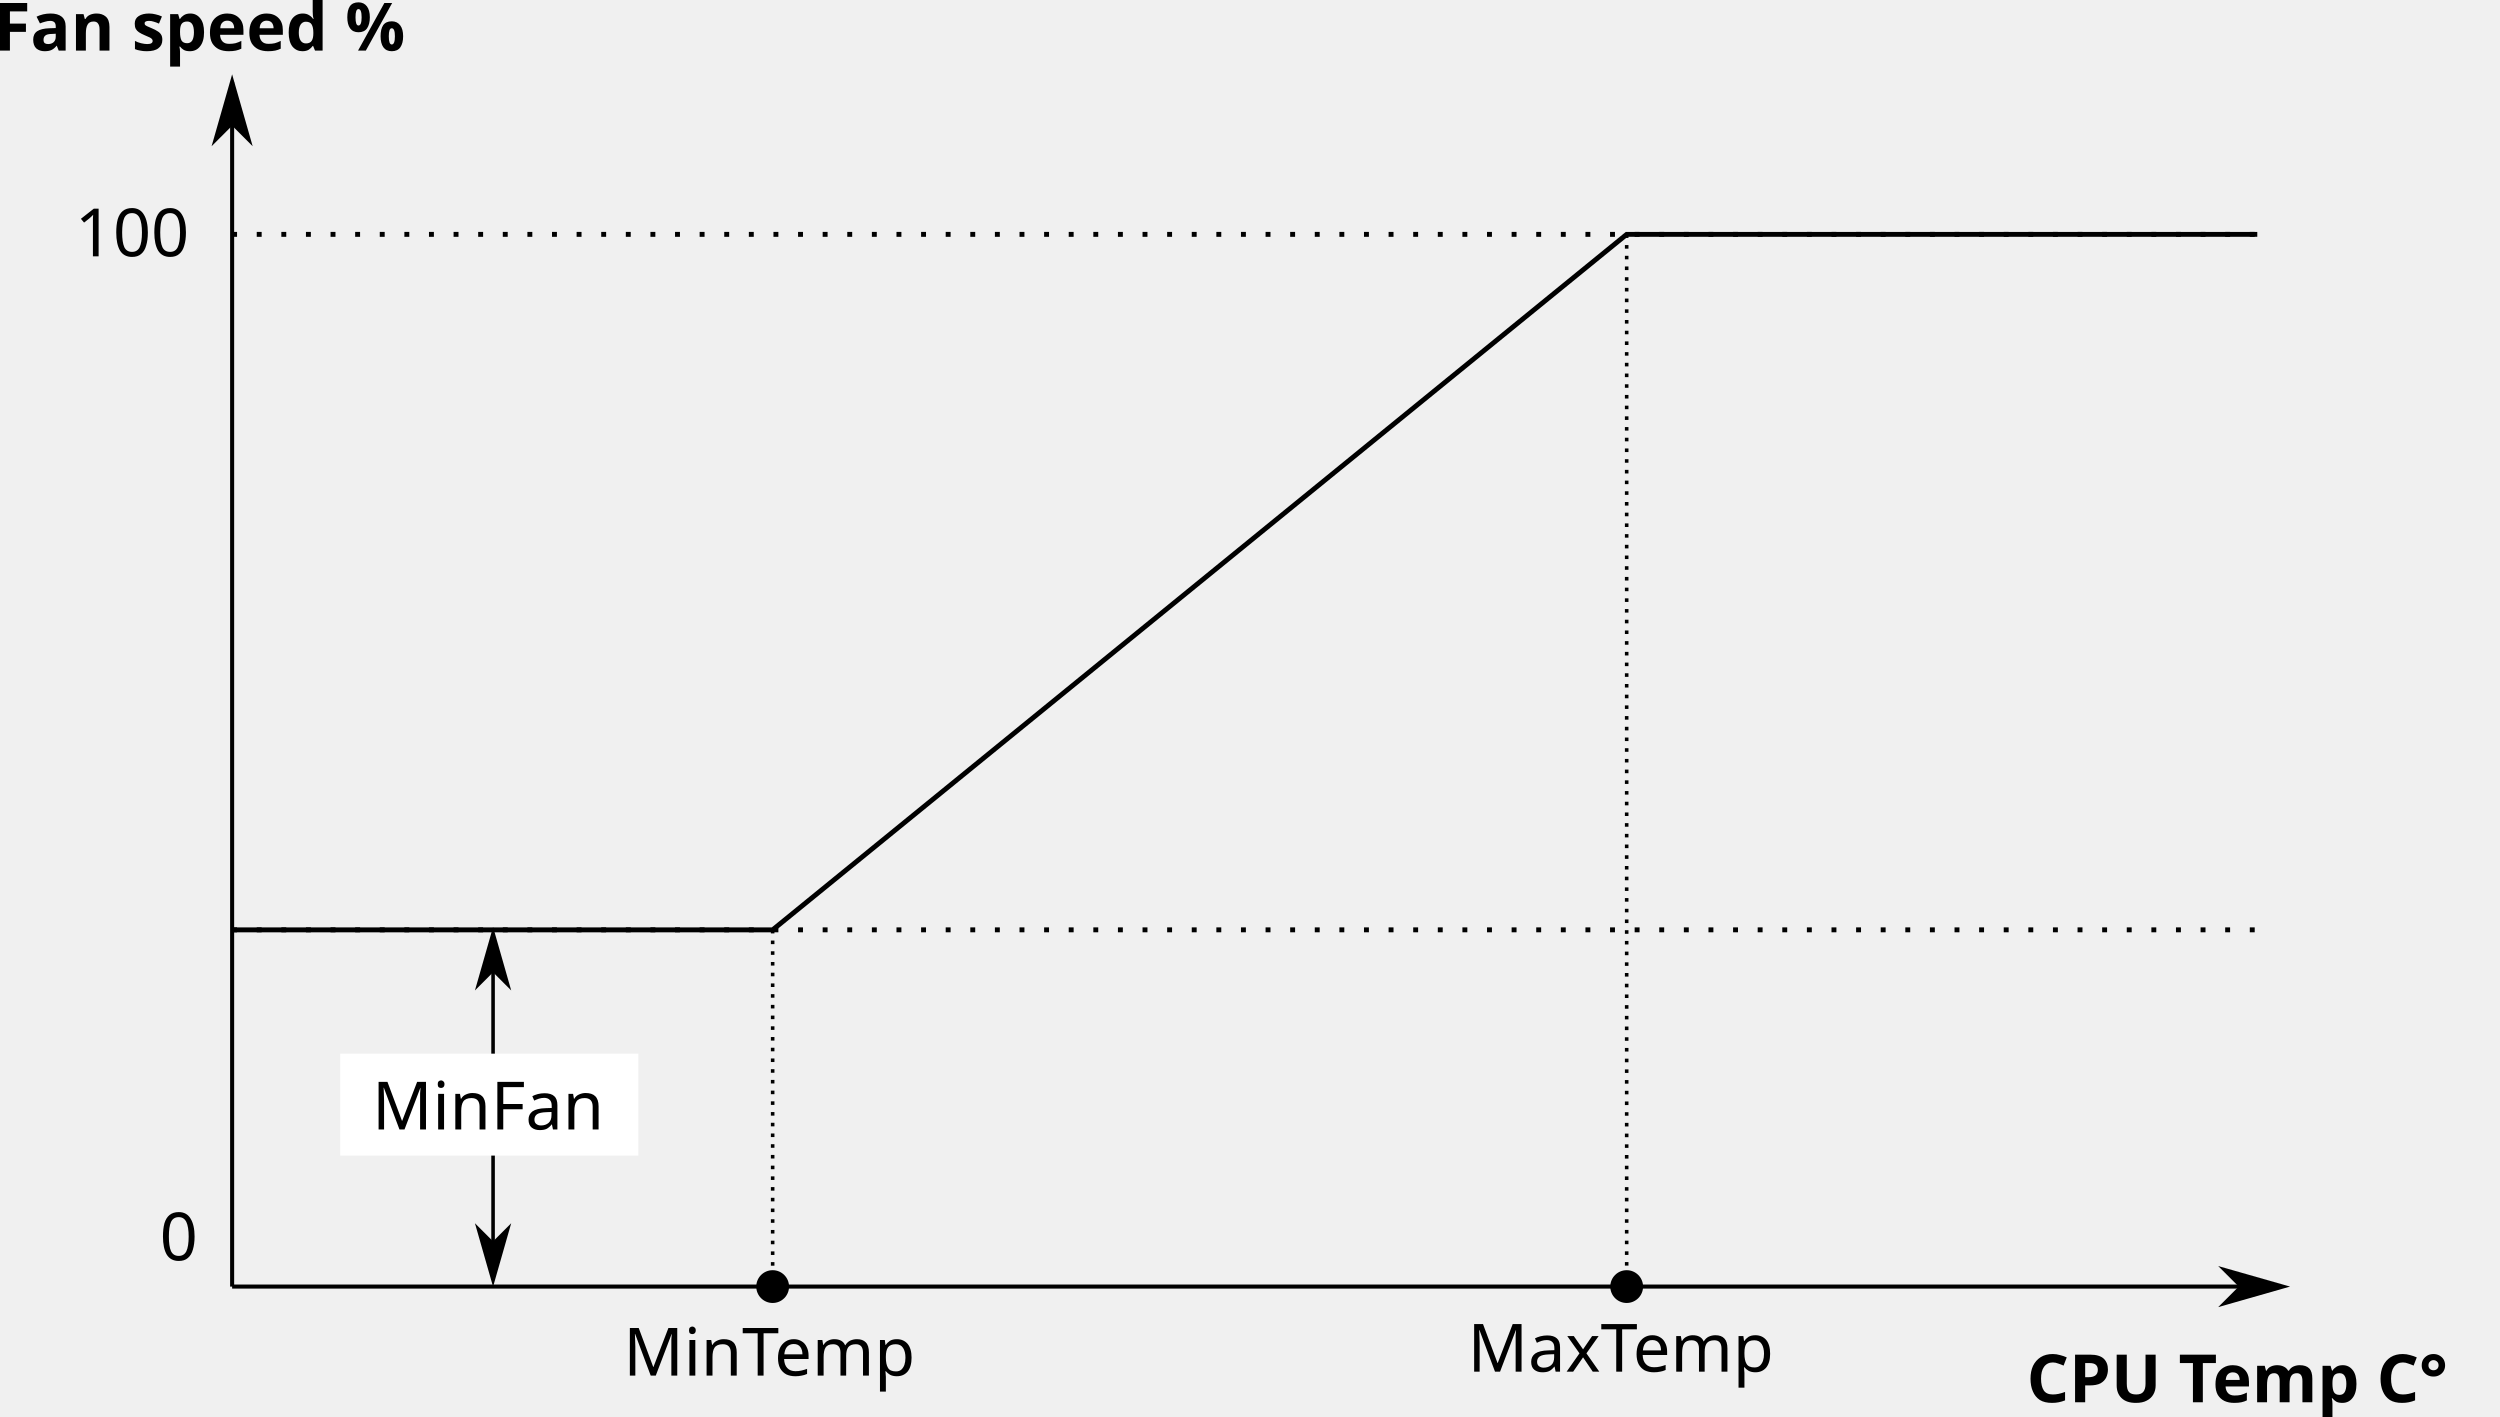
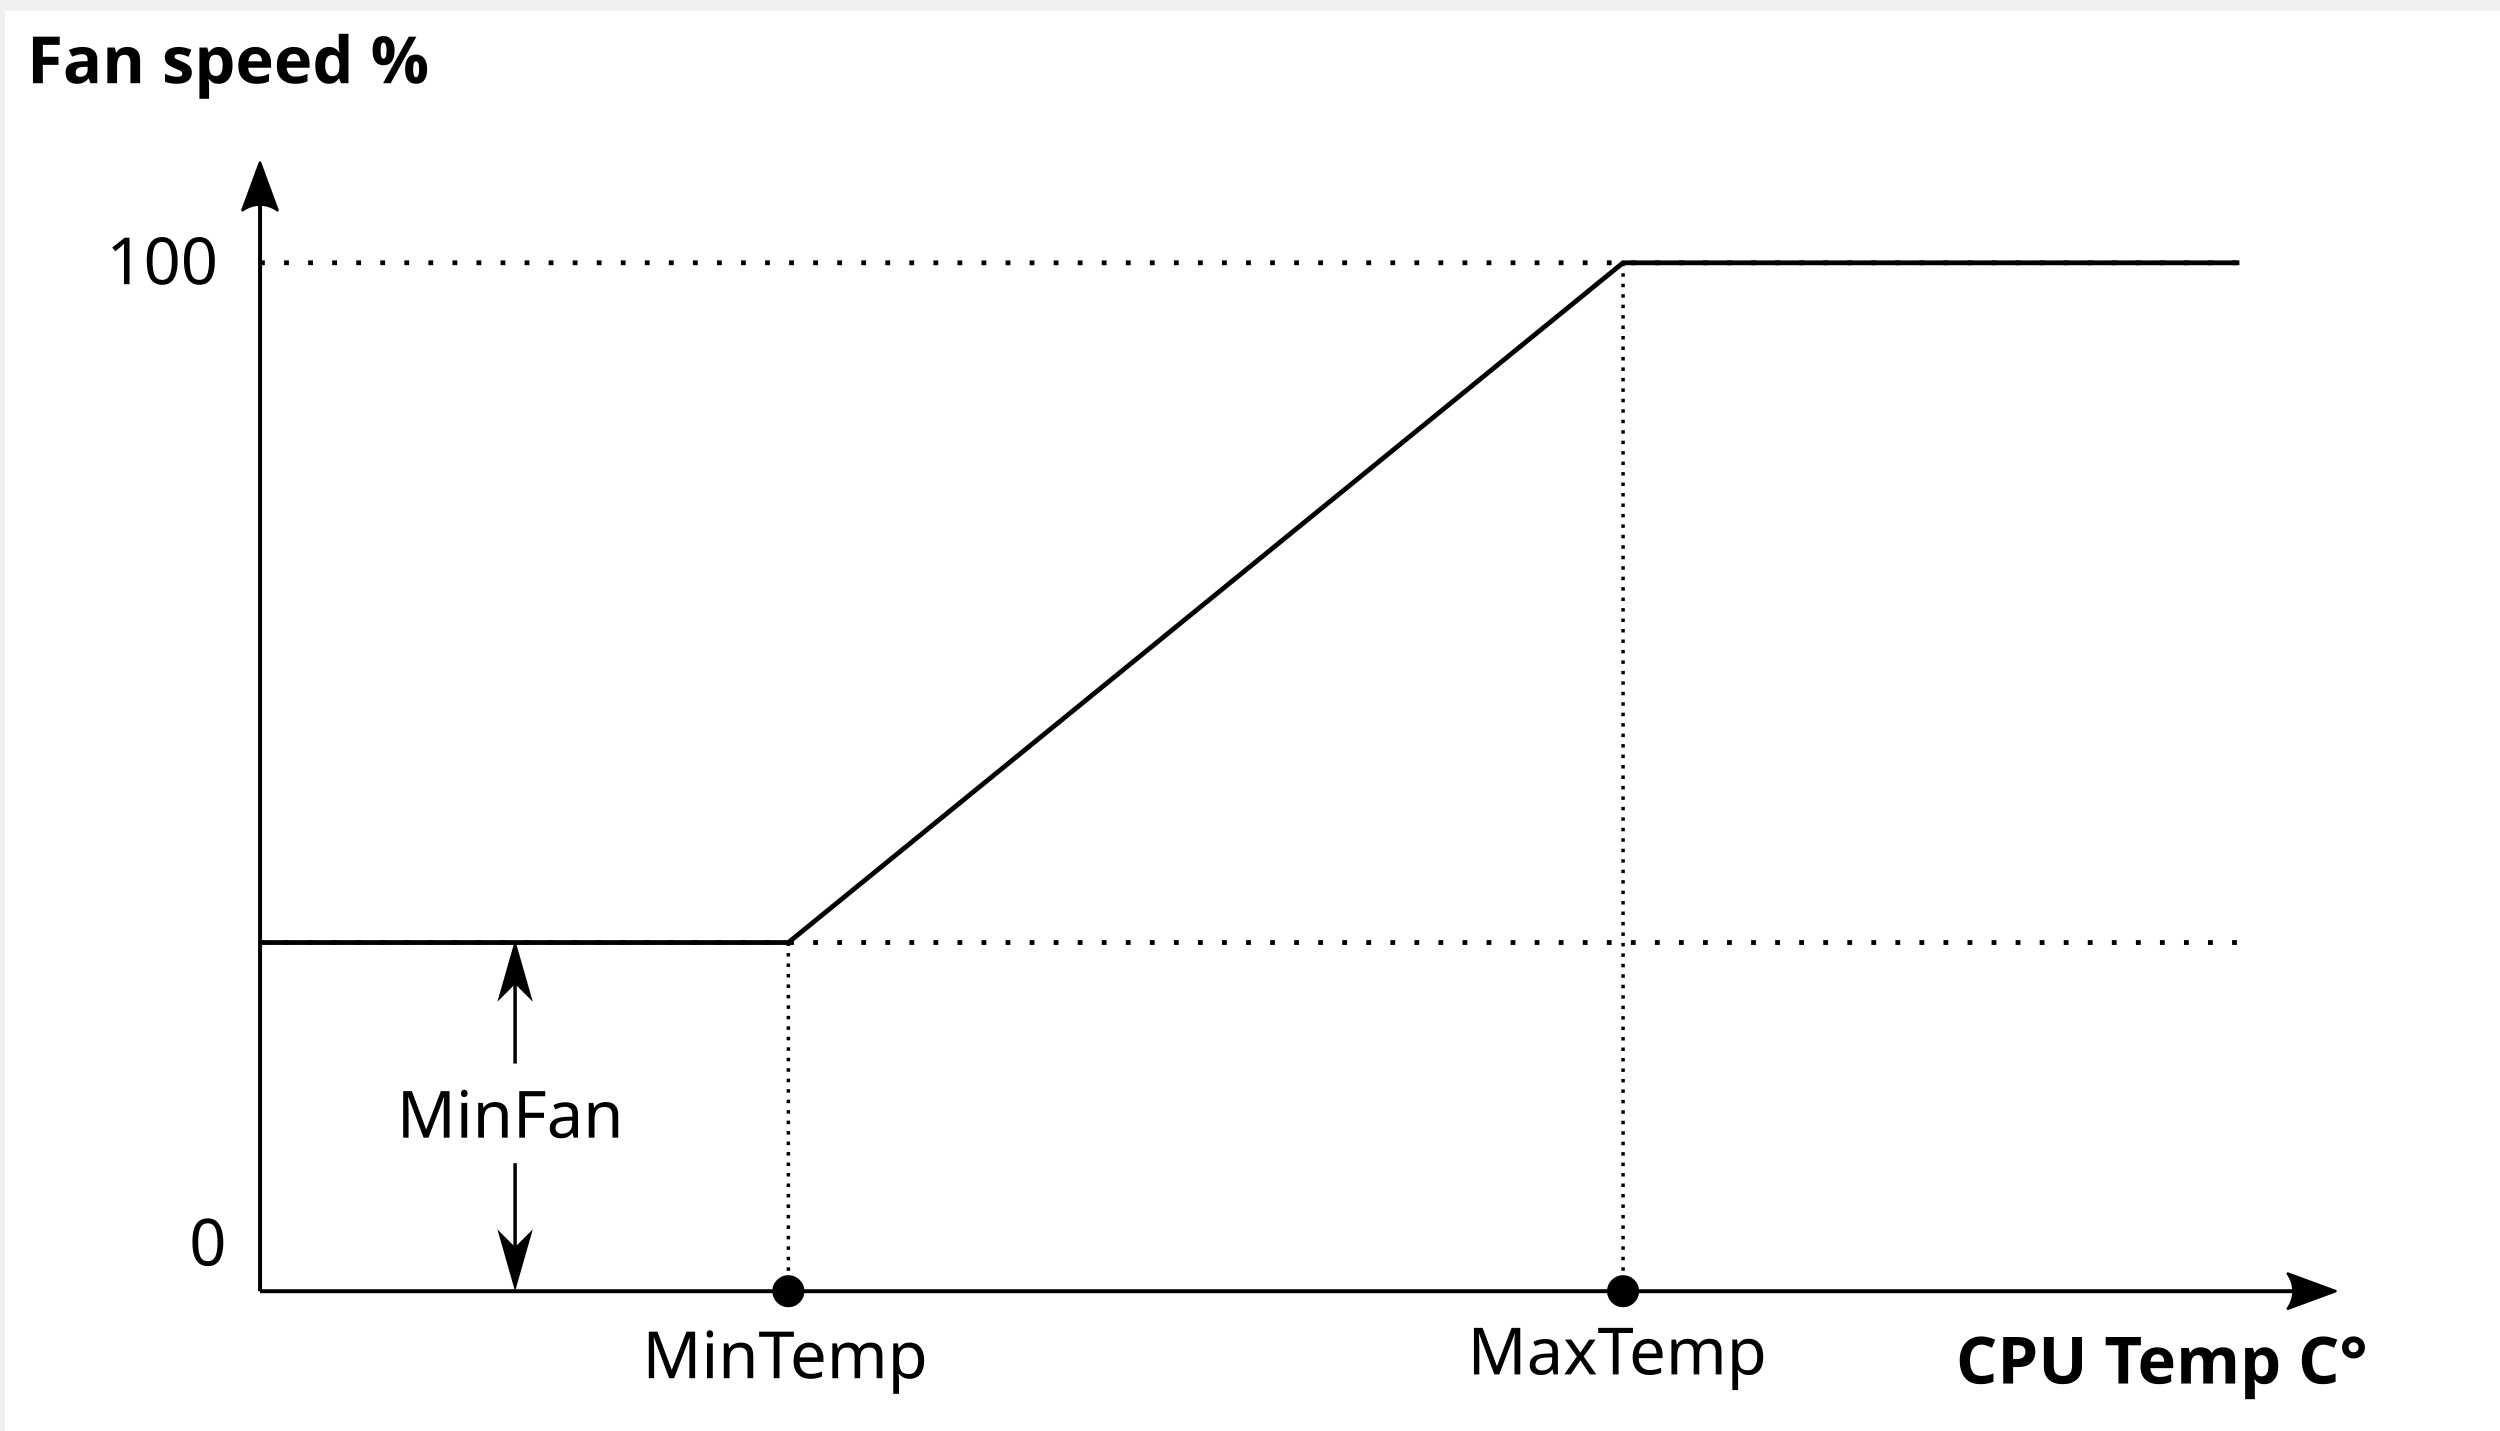
- <svg xmlns="http://www.w3.org/2000/svg" id="svg8" version="1.1" viewBox="0 0 185.425 105.032" height="105.032mm" width="185.425mm">
+ <svg xmlns="http://www.w3.org/2000/svg" id="svg8" version="1.1" viewBox="0 0 189.715 108.535" height="108.535mm" width="189.715mm">
  <defs id="defs2">
+     <marker orient="auto" refY="0.0" refX="0.0" id="marker1859" style="overflow:visible;">
+       <path id="path1857" style="fill-rule:evenodd;stroke-width:0.625;stroke-linejoin:round;stroke:#000000;stroke-opacity:1;fill:#000000;fill-opacity:1" d="M 8.719,4.034 L -2.207,0.016 L 8.719,-4.002 C 6.973,-1.63 6.983,1.616 8.719,4.034 z " transform="scale(1.1) rotate(180) translate(1,0)" />
+     </marker>
+     <marker orient="auto" refY="0.0" refX="0.0" id="Arrow2Lstart" style="overflow:visible">
+       <path id="path1419" style="fill-rule:evenodd;stroke-width:0.625;stroke-linejoin:round;stroke:#000000;stroke-opacity:1;fill:#000000;fill-opacity:1" d="M 8.719,4.034 L -2.207,0.016 L 8.719,-4.002 C 6.973,-1.63 6.983,1.616 8.719,4.034 z " transform="scale(1.1) translate(1,0)" />
+     </marker>
+     <marker orient="auto" refY="0.0" refX="0.0" id="marker1679" style="overflow:visible;">
+       <path id="path1677" style="fill-rule:evenodd;stroke-width:0.625;stroke-linejoin:round;stroke:#000000;stroke-opacity:1;fill:#000000;fill-opacity:1" d="M 8.719,4.034 L -2.207,0.016 L 8.719,-4.002 C 6.973,-1.63 6.983,1.616 8.719,4.034 z " transform="scale(1.1) rotate(180) translate(1,0)" />
+     </marker>
+     <marker orient="auto" refY="0.0" refX="0.0" id="Arrow2Lend" style="overflow:visible;">
+       <path id="path1422" style="fill-rule:evenodd;stroke-width:0.625;stroke-linejoin:round;stroke:#000000;stroke-opacity:1;fill:#000000;fill-opacity:1" d="M 8.719,4.034 L -2.207,0.016 L 8.719,-4.002 C 6.973,-1.63 6.983,1.616 8.719,4.034 z " transform="scale(1.1) rotate(180) translate(1,0)" />
+     </marker>
    <marker orient="auto" refY="0" refX="0" id="marker5189" style="overflow:visible">
      <path id="path5187" d="M 0,0 5,-5 -12.5,0 5,5 Z" style="fill:#000000;fill-opacity:1;fill-rule:evenodd;stroke:#000000;stroke-width:1pt;stroke-opacity:1" transform="matrix(0.8,0,0,0.8,10,0)" />
    </marker>
    <marker style="overflow:visible" id="Arrow1Lstart" refX="0" refY="0" orient="auto">
      <path transform="matrix(0.8,0,0,0.8,10,0)" style="fill:#000000;fill-opacity:1;fill-rule:evenodd;stroke:#000000;stroke-width:1pt;stroke-opacity:1" d="M 0,0 5,-5 -12.5,0 5,5 Z" id="path4526" />
    </marker>
    <marker style="overflow:visible" id="marker4810" refX="0" refY="0" orient="auto">
      <path transform="matrix(-0.8,0,0,-0.8,-10,0)" style="fill:#000000;fill-opacity:1;fill-rule:evenodd;stroke:#000000;stroke-width:1pt;stroke-opacity:1" d="M 0,0 5,-5 -12.5,0 5,5 Z" id="path4808" />
    </marker>
    <marker style="overflow:visible" id="Arrow1Lend" refX="0" refY="0" orient="auto">
      <path transform="matrix(-0.8,0,0,-0.8,-10,0)" style="fill:#000000;fill-opacity:1;fill-rule:evenodd;stroke:#000000;stroke-width:1pt;stroke-opacity:1" d="M 0,0 5,-5 -12.5,0 5,5 Z" id="path4529" />
    </marker>
  </defs>
-   <g id="layer1" transform="translate(-8.975032,-47.6269)">
-     <path id="path10" d="m 26.192,143.053 c 152.334,0 152.056,0 152.056,0" style="fill:none;stroke:#000000;stroke-width:0.3;stroke-linecap:butt;stroke-linejoin:miter;stroke-miterlimit:4;stroke-dasharray:none;stroke-opacity:1;marker-end:url(#Arrow1Lstart)" />
-     <path id="path12" d="m 26.192,143.053 c 0,-89.33 0,-89.33 0,-89.33" style="fill:none;stroke:#000000;stroke-width:0.3;stroke-linecap:butt;stroke-linejoin:miter;stroke-miterlimit:4;stroke-dasharray:none;stroke-opacity:1;marker-end:url(#Arrow1Lend)" />
-     <text id="text5092" y="51.379" x="8.522" style="font-style:normal;font-weight:normal;font-size:10.583px;line-height:1.25;font-family:sans-serif;letter-spacing:0px;word-spacing:0px;fill:#000000;fill-opacity:1;stroke:none;stroke-width:0.265" xml:space="preserve">
-       <tspan style="font-style:normal;font-variant:normal;font-weight:bold;font-stretch:normal;font-size:4.939px;font-family:sans-serif;-inkscape-font-specification:'sans-serif, Bold';font-variant-ligatures:normal;font-variant-caps:normal;font-variant-numeric:normal;font-feature-settings:normal;text-align:start;writing-mode:lr-tb;text-anchor:start;stroke-width:0.265" y="51.379" x="8.522" id="tspan5090">Fan speed %</tspan>
+   <g id="layer2" style="display:inline">
+     <rect style="opacity:1;fill:#ffffff;fill-opacity:1;stroke:none;stroke-width:0.4;stroke-linecap:round;stroke-linejoin:miter;stroke-miterlimit:4;stroke-dasharray:none;stroke-dashoffset:0;stroke-opacity:0.949" id="rect894" width="189.715" height="108.535" x="0.372" y="0.808" />
+   </g>
+   <g id="layer3">
+     <path style="fill:none;stroke:#000000;stroke-width:0.3;stroke-linecap:butt;stroke-linejoin:miter;stroke-miterlimit:4;stroke-dasharray:none;stroke-opacity:1;marker-end:url(#marker1859)" d="M 19.734,97.985 H 176.824" id="path10" />
+     <path style="fill:none;stroke:#000000;stroke-width:0.3;stroke-linecap:butt;stroke-linejoin:miter;stroke-miterlimit:4;stroke-dasharray:none;stroke-opacity:1;marker-end:url(#Arrow2Lend)" d="m 19.734,97.985 0,-85.24" id="path12" />
+     <text xml:space="preserve" style="font-style:normal;font-weight:normal;font-size:10.583px;line-height:1.25;font-family:sans-serif;letter-spacing:0px;word-spacing:0px;fill:#000000;fill-opacity:1;stroke:none;stroke-width:0.265" x="2.064" y="6.312" id="text5092">
+       <tspan id="tspan5090" x="2.064" y="6.312" style="font-style:normal;font-variant:normal;font-weight:bold;font-stretch:normal;font-size:4.939px;font-family:sans-serif;-inkscape-font-specification:'sans-serif, Bold';font-variant-ligatures:normal;font-variant-caps:normal;font-variant-numeric:normal;font-feature-settings:normal;text-align:start;writing-mode:lr-tb;text-anchor:start;stroke-width:0.265">Fan speed %</tspan>
    </text>
-     <text id="text5092-4" y="151.632" x="159.297" style="font-style:normal;font-weight:normal;font-size:10.583px;line-height:1.25;font-family:sans-serif;letter-spacing:0px;word-spacing:0px;fill:#000000;fill-opacity:1;stroke:none;stroke-width:0.265" xml:space="preserve">
-       <tspan y="151.632" x="159.297" style="font-style:normal;font-variant:normal;font-weight:bold;font-stretch:normal;font-size:4.939px;font-family:sans-serif;-inkscape-font-specification:'sans-serif, Bold';font-variant-ligatures:normal;font-variant-caps:normal;font-variant-numeric:normal;font-feature-settings:normal;text-align:start;writing-mode:lr-tb;text-anchor:start" id="tspan5112">CPU Temp C°</tspan>
+     <text xml:space="preserve" style="font-style:normal;font-weight:normal;font-size:10.583px;line-height:1.25;font-family:sans-serif;letter-spacing:0px;word-spacing:0px;fill:#000000;fill-opacity:1;stroke:none;stroke-width:0.265" x="148.434" y="104.991" id="text5092-4">
+       <tspan id="tspan5112" style="font-style:normal;font-variant:normal;font-weight:bold;font-stretch:normal;font-size:4.939px;font-family:sans-serif;-inkscape-font-specification:'sans-serif, Bold';font-variant-ligatures:normal;font-variant-caps:normal;font-variant-numeric:normal;font-feature-settings:normal;text-align:start;writing-mode:lr-tb;text-anchor:start" x="148.434" y="104.991">CPU Temp C°</tspan>
    </text>
-     <text id="text5092-7" y="66.634" x="14.538" style="font-style:normal;font-weight:normal;font-size:10.583px;line-height:1.25;font-family:sans-serif;letter-spacing:0px;word-spacing:0px;fill:#000000;fill-opacity:1;stroke:none;stroke-width:0.265" xml:space="preserve">
-       <tspan style="font-style:normal;font-variant:normal;font-weight:normal;font-stretch:normal;font-size:4.939px;font-family:sans-serif;-inkscape-font-specification:'sans-serif, Normal';font-variant-ligatures:normal;font-variant-caps:normal;font-variant-numeric:normal;font-feature-settings:normal;text-align:start;writing-mode:lr-tb;text-anchor:start;stroke-width:0.265" y="66.634" x="14.538" id="tspan5090-1">100</tspan>
+     <text xml:space="preserve" style="font-style:normal;font-weight:normal;font-size:10.583px;line-height:1.25;font-family:sans-serif;letter-spacing:0px;word-spacing:0px;fill:#000000;fill-opacity:1;stroke:none;stroke-width:0.265" x="8.08" y="21.567" id="text5092-7">
+       <tspan id="tspan5090-1" x="8.08" y="21.567" style="font-style:normal;font-variant:normal;font-weight:normal;font-stretch:normal;font-size:4.939px;font-family:sans-serif;-inkscape-font-specification:'sans-serif, Normal';font-variant-ligatures:normal;font-variant-caps:normal;font-variant-numeric:normal;font-feature-settings:normal;text-align:start;writing-mode:lr-tb;text-anchor:start;stroke-width:0.265">100</tspan>
    </text>
-     <text id="text5092-7-0" y="141.103" x="20.827" style="font-style:normal;font-weight:normal;font-size:10.583px;line-height:1.25;font-family:sans-serif;letter-spacing:0px;word-spacing:0px;fill:#000000;fill-opacity:1;stroke:none;stroke-width:0.265" xml:space="preserve">
-       <tspan style="font-style:normal;font-variant:normal;font-weight:normal;font-stretch:normal;font-size:4.939px;font-family:sans-serif;-inkscape-font-specification:'sans-serif, Normal';font-variant-ligatures:normal;font-variant-caps:normal;font-variant-numeric:normal;font-feature-settings:normal;text-align:start;writing-mode:lr-tb;text-anchor:start;stroke-width:0.265" y="141.103" x="20.827" id="tspan5090-1-4">0</tspan>
+     <text xml:space="preserve" style="font-style:normal;font-weight:normal;font-size:10.583px;line-height:1.25;font-family:sans-serif;letter-spacing:0px;word-spacing:0px;fill:#000000;fill-opacity:1;stroke:none;stroke-width:0.265" x="14.369" y="96.036" id="text5092-7-0">
+       <tspan id="tspan5090-1-4" x="14.369" y="96.036" style="font-style:normal;font-variant:normal;font-weight:normal;font-stretch:normal;font-size:4.939px;font-family:sans-serif;-inkscape-font-specification:'sans-serif, Normal';font-variant-ligatures:normal;font-variant-caps:normal;font-variant-numeric:normal;font-feature-settings:normal;text-align:start;writing-mode:lr-tb;text-anchor:start;stroke-width:0.265">0</tspan>
    </text>
-     <path id="path5156" d="M 26.192,65.01 H 176.398" style="fill:none;stroke:#000000;stroke-width:0.365;stroke-linecap:butt;stroke-linejoin:miter;stroke-miterlimit:4;stroke-dasharray:0.365, 1.46;stroke-dashoffset:0;stroke-opacity:1" />
-     <path id="path5156-1" d="M 26.192,116.593 H 176.398" style="fill:none;stroke:#000000;stroke-width:0.365;stroke-linecap:butt;stroke-linejoin:miter;stroke-miterlimit:4;stroke-dasharray:0.365, 1.46;stroke-dashoffset:0;stroke-opacity:1" />
-     <path id="path5175" d="M 66.283,116.593 V 142.975" style="fill:none;stroke:#000000;stroke-width:0.265;stroke-linecap:butt;stroke-linejoin:miter;stroke-miterlimit:4;stroke-dasharray:0.265, 0.53;stroke-dashoffset:0;stroke-opacity:1" />
-     <path id="path5177" d="m 129.626,65.01 c 0,77.965 0,77.965 0,77.965" style="fill:none;stroke:#000000;stroke-width:0.265;stroke-linecap:butt;stroke-linejoin:miter;stroke-miterlimit:4;stroke-dasharray:0.265, 0.529;stroke-dashoffset:0;stroke-opacity:1" />
-     <path id="path5179" d="m 45.546,116.894 v 25.655" style="fill:none;stroke:#000000;stroke-width:0.265px;stroke-linecap:butt;stroke-linejoin:miter;stroke-opacity:1;marker-start:url(#marker5189);marker-end:url(#marker4810)" />
-     <g transform="translate(4.535715,0.5669643)" id="g5616">
-       <rect style="fill:#ffffff;fill-opacity:1;stroke:none;stroke-width:0.365;stroke-miterlimit:4;stroke-dasharray:none;stroke-dashoffset:0;stroke-opacity:1" id="rect5611" width="22.112" height="7.56" x="29.671" y="125.21" />
-       <text xml:space="preserve" style="font-style:normal;font-weight:normal;font-size:10.583px;line-height:1.25;font-family:sans-serif;letter-spacing:0px;word-spacing:0px;fill:#000000;fill-opacity:1;stroke:none;stroke-width:0.265" x="32.034" y="130.831" id="text5092-7-7">
-         <tspan id="tspan5090-1-9" x="32.034" y="130.831" style="font-style:normal;font-variant:normal;font-weight:normal;font-stretch:normal;font-size:4.939px;font-family:sans-serif;-inkscape-font-specification:'sans-serif, Normal';font-variant-ligatures:normal;font-variant-caps:normal;font-variant-numeric:normal;font-feature-settings:normal;text-align:start;writing-mode:lr-tb;text-anchor:start;fill:#000000;fill-opacity:1;stroke-width:0.265">MinFan</tspan>
+     <path style="fill:none;stroke:#000000;stroke-width:0.365;stroke-linecap:butt;stroke-linejoin:miter;stroke-miterlimit:4;stroke-dasharray:0.365, 1.46;stroke-dashoffset:0;stroke-opacity:1" d="M 19.734,19.942 H 169.94" id="path5156" />
+     <path style="fill:none;stroke:#000000;stroke-width:0.365;stroke-linecap:butt;stroke-linejoin:miter;stroke-miterlimit:4;stroke-dasharray:0.365, 1.46;stroke-dashoffset:0;stroke-opacity:1" d="M 19.734,71.525 H 169.94" id="path5156-1" />
+     <path style="fill:none;stroke:#000000;stroke-width:0.265;stroke-linecap:butt;stroke-linejoin:miter;stroke-miterlimit:4;stroke-dasharray:0.265, 0.53;stroke-dashoffset:0;stroke-opacity:1" d="m 59.825,71.525 v 26.382" id="path5175" />
+     <path style="fill:none;stroke:#000000;stroke-width:0.265;stroke-linecap:butt;stroke-linejoin:miter;stroke-miterlimit:4;stroke-dasharray:0.265, 0.529;stroke-dashoffset:0;stroke-opacity:1" d="m 123.168,19.942 c 0,77.965 0,77.965 0,77.965" id="path5177" />
+     <path style="fill:none;stroke:#000000;stroke-width:0.265px;stroke-linecap:butt;stroke-linejoin:miter;stroke-opacity:1;marker-start:url(#marker5189);marker-end:url(#marker4810)" d="m 39.088,71.827 v 25.655" id="path5179" />
+     <g id="g5616" transform="translate(-1.922368,-44.50074)">
+       <rect y="125.21" x="29.671" height="7.56" width="22.112" id="rect5611" style="fill:#ffffff;fill-opacity:1;stroke:none;stroke-width:0.365;stroke-miterlimit:4;stroke-dasharray:none;stroke-dashoffset:0;stroke-opacity:1" />
+       <text id="text5092-7-7" y="130.831" x="32.034" style="font-style:normal;font-weight:normal;font-size:10.583px;line-height:1.25;font-family:sans-serif;letter-spacing:0px;word-spacing:0px;fill:#000000;fill-opacity:1;stroke:none;stroke-width:0.265" xml:space="preserve">
+         <tspan style="font-style:normal;font-variant:normal;font-weight:normal;font-stretch:normal;font-size:4.939px;font-family:sans-serif;-inkscape-font-specification:'sans-serif, Normal';font-variant-ligatures:normal;font-variant-caps:normal;font-variant-numeric:normal;font-feature-settings:normal;text-align:start;writing-mode:lr-tb;text-anchor:start;fill:#000000;fill-opacity:1;stroke-width:0.265" y="130.831" x="32.034" id="tspan5090-1-9">MinFan</tspan>
      </text>
    </g>
-     <text id="text5092-7-7-2" y="149.654" x="55.208" style="font-style:normal;font-weight:normal;font-size:10.583px;line-height:1.25;font-family:sans-serif;letter-spacing:0px;word-spacing:0px;fill:#000000;fill-opacity:1;stroke:none;stroke-width:0.265" xml:space="preserve">
-       <tspan style="font-style:normal;font-variant:normal;font-weight:normal;font-stretch:normal;font-size:4.939px;font-family:sans-serif;-inkscape-font-specification:'sans-serif, Normal';font-variant-ligatures:normal;font-variant-caps:normal;font-variant-numeric:normal;font-feature-settings:normal;text-align:start;writing-mode:lr-tb;text-anchor:start;fill:#000000;fill-opacity:1;stroke-width:0.265" y="149.654" x="55.208" id="tspan5090-1-9-1">MinTemp</tspan>
+     <text xml:space="preserve" style="font-style:normal;font-weight:normal;font-size:10.583px;line-height:1.25;font-family:sans-serif;letter-spacing:0px;word-spacing:0px;fill:#000000;fill-opacity:1;stroke:none;stroke-width:0.265" x="48.75" y="104.586" id="text5092-7-7-2">
+       <tspan id="tspan5090-1-9-1" x="48.75" y="104.586" style="font-style:normal;font-variant:normal;font-weight:normal;font-stretch:normal;font-size:4.939px;font-family:sans-serif;-inkscape-font-specification:'sans-serif, Normal';font-variant-ligatures:normal;font-variant-caps:normal;font-variant-numeric:normal;font-feature-settings:normal;text-align:start;writing-mode:lr-tb;text-anchor:start;fill:#000000;fill-opacity:1;stroke-width:0.265">MinTemp</tspan>
    </text>
-     <text id="text5092-7-7-2-8" y="149.364" x="117.827" style="font-style:normal;font-weight:normal;font-size:10.583px;line-height:1.25;font-family:sans-serif;letter-spacing:0px;word-spacing:0px;fill:#000000;fill-opacity:1;stroke:none;stroke-width:0.265" xml:space="preserve">
-       <tspan style="font-style:normal;font-variant:normal;font-weight:normal;font-stretch:normal;font-size:4.939px;font-family:sans-serif;-inkscape-font-specification:'sans-serif, Normal';font-variant-ligatures:normal;font-variant-caps:normal;font-variant-numeric:normal;font-feature-settings:normal;text-align:start;writing-mode:lr-tb;text-anchor:start;fill:#000000;fill-opacity:1;stroke-width:0.265" y="149.364" x="117.827" id="tspan5090-1-9-1-7">MaxTemp</tspan>
+     <text xml:space="preserve" style="font-style:normal;font-weight:normal;font-size:10.583px;line-height:1.25;font-family:sans-serif;letter-spacing:0px;word-spacing:0px;fill:#000000;fill-opacity:1;stroke:none;stroke-width:0.265" x="111.369" y="104.297" id="text5092-7-7-2-8">
+       <tspan id="tspan5090-1-9-1-7" x="111.369" y="104.297" style="font-style:normal;font-variant:normal;font-weight:normal;font-stretch:normal;font-size:4.939px;font-family:sans-serif;-inkscape-font-specification:'sans-serif, Normal';font-variant-ligatures:normal;font-variant-caps:normal;font-variant-numeric:normal;font-feature-settings:normal;text-align:start;writing-mode:lr-tb;text-anchor:start;fill:#000000;fill-opacity:1;stroke-width:0.265">MaxTemp</tspan>
    </text>
-     <circle r="1.216" cy="143.053" cx="66.283" id="path5667" style="fill:#000000;fill-opacity:1;stroke:none;stroke-width:0.365;stroke-miterlimit:4;stroke-dasharray:none;stroke-dashoffset:0;stroke-opacity:1" />
-     <circle r="1.216" cy="143.053" cx="129.626" id="path5667-0" style="fill:#000000;fill-opacity:1;stroke:none;stroke-width:0.365;stroke-miterlimit:4;stroke-dasharray:none;stroke-dashoffset:0;stroke-opacity:1" />
-     <path id="path5158" d="M 26.192,116.593 H 66.283 L 129.626,65.01 h 46.772 v 0" style="fill:none;stroke:#000000;stroke-width:0.365;stroke-linecap:butt;stroke-linejoin:miter;stroke-miterlimit:4;stroke-dasharray:none;stroke-opacity:1" />
+     <circle style="fill:#000000;fill-opacity:1;stroke:none;stroke-width:0.365;stroke-miterlimit:4;stroke-dasharray:none;stroke-dashoffset:0;stroke-opacity:1" id="path5667" cx="59.825" cy="97.985" r="1.216" />
+     <circle style="fill:#000000;fill-opacity:1;stroke:none;stroke-width:0.365;stroke-miterlimit:4;stroke-dasharray:none;stroke-dashoffset:0;stroke-opacity:1" id="path5667-0" cx="123.168" cy="97.985" r="1.216" />
+     <path style="fill:none;stroke:#000000;stroke-width:0.365;stroke-linecap:butt;stroke-linejoin:miter;stroke-miterlimit:4;stroke-dasharray:none;stroke-opacity:1" d="m 19.734,71.525 h 40.09 l 63.343,-51.583 h 46.772 v 0" id="path5158" />
  </g>
</svg>
